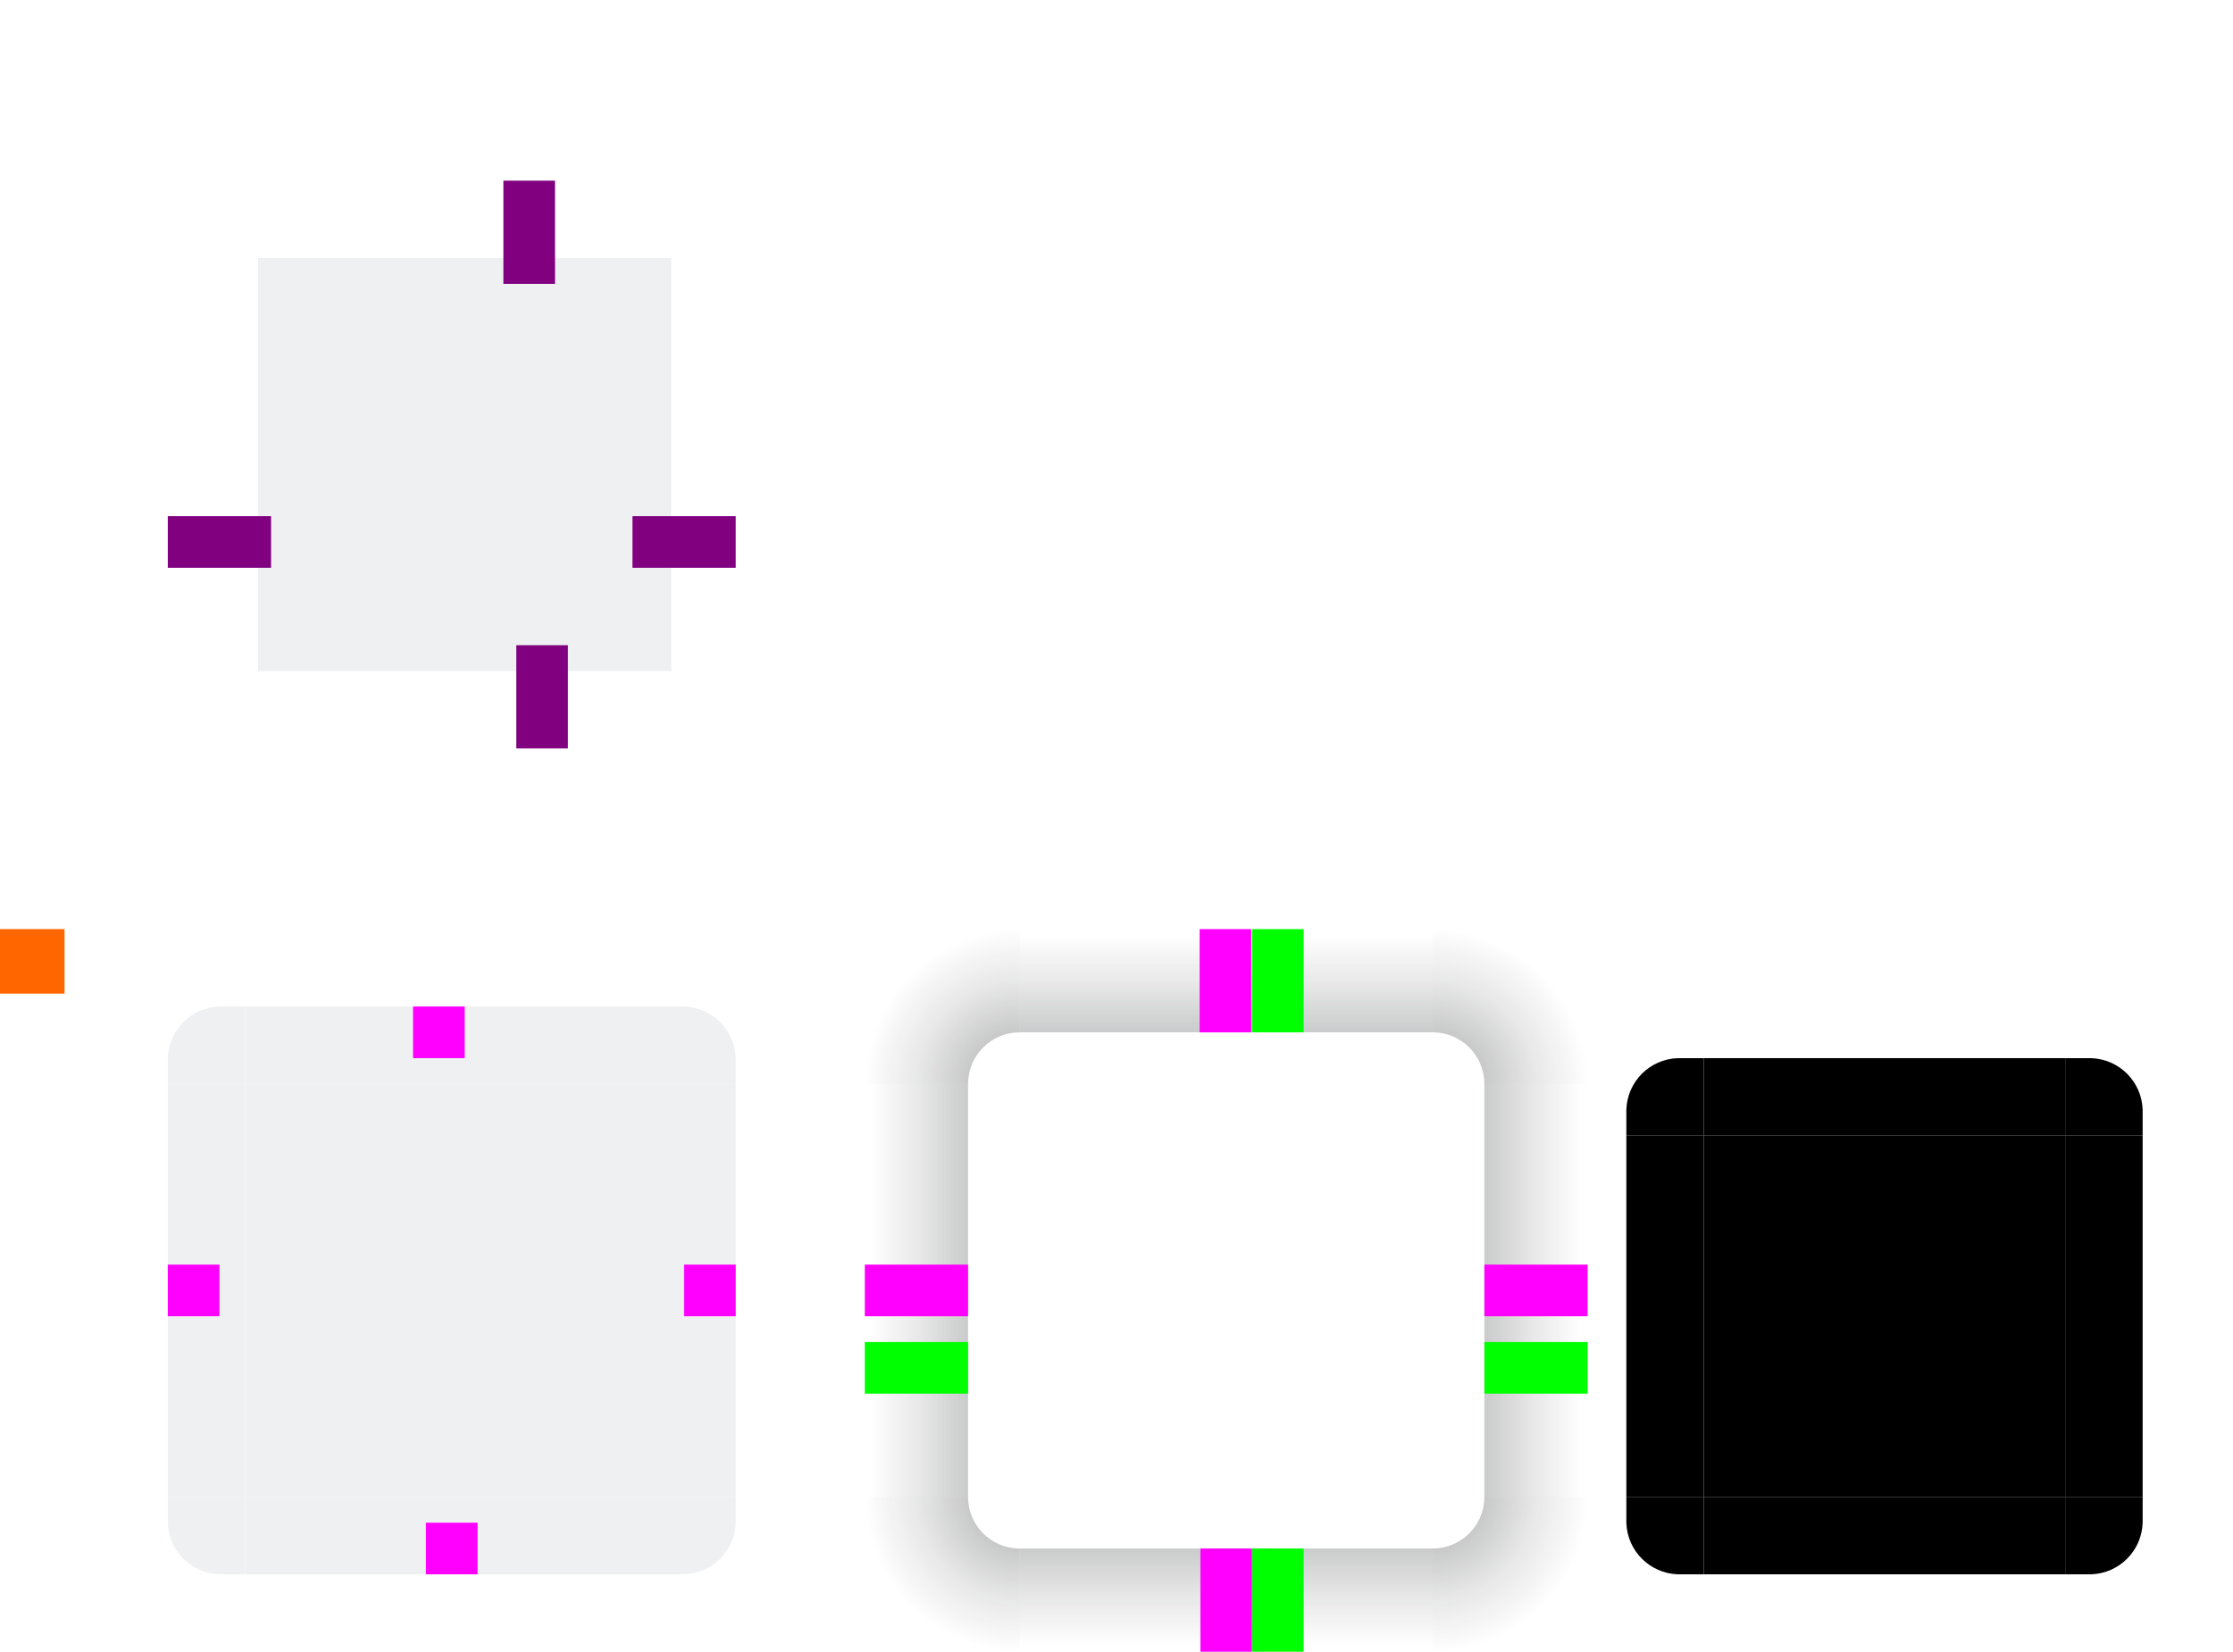
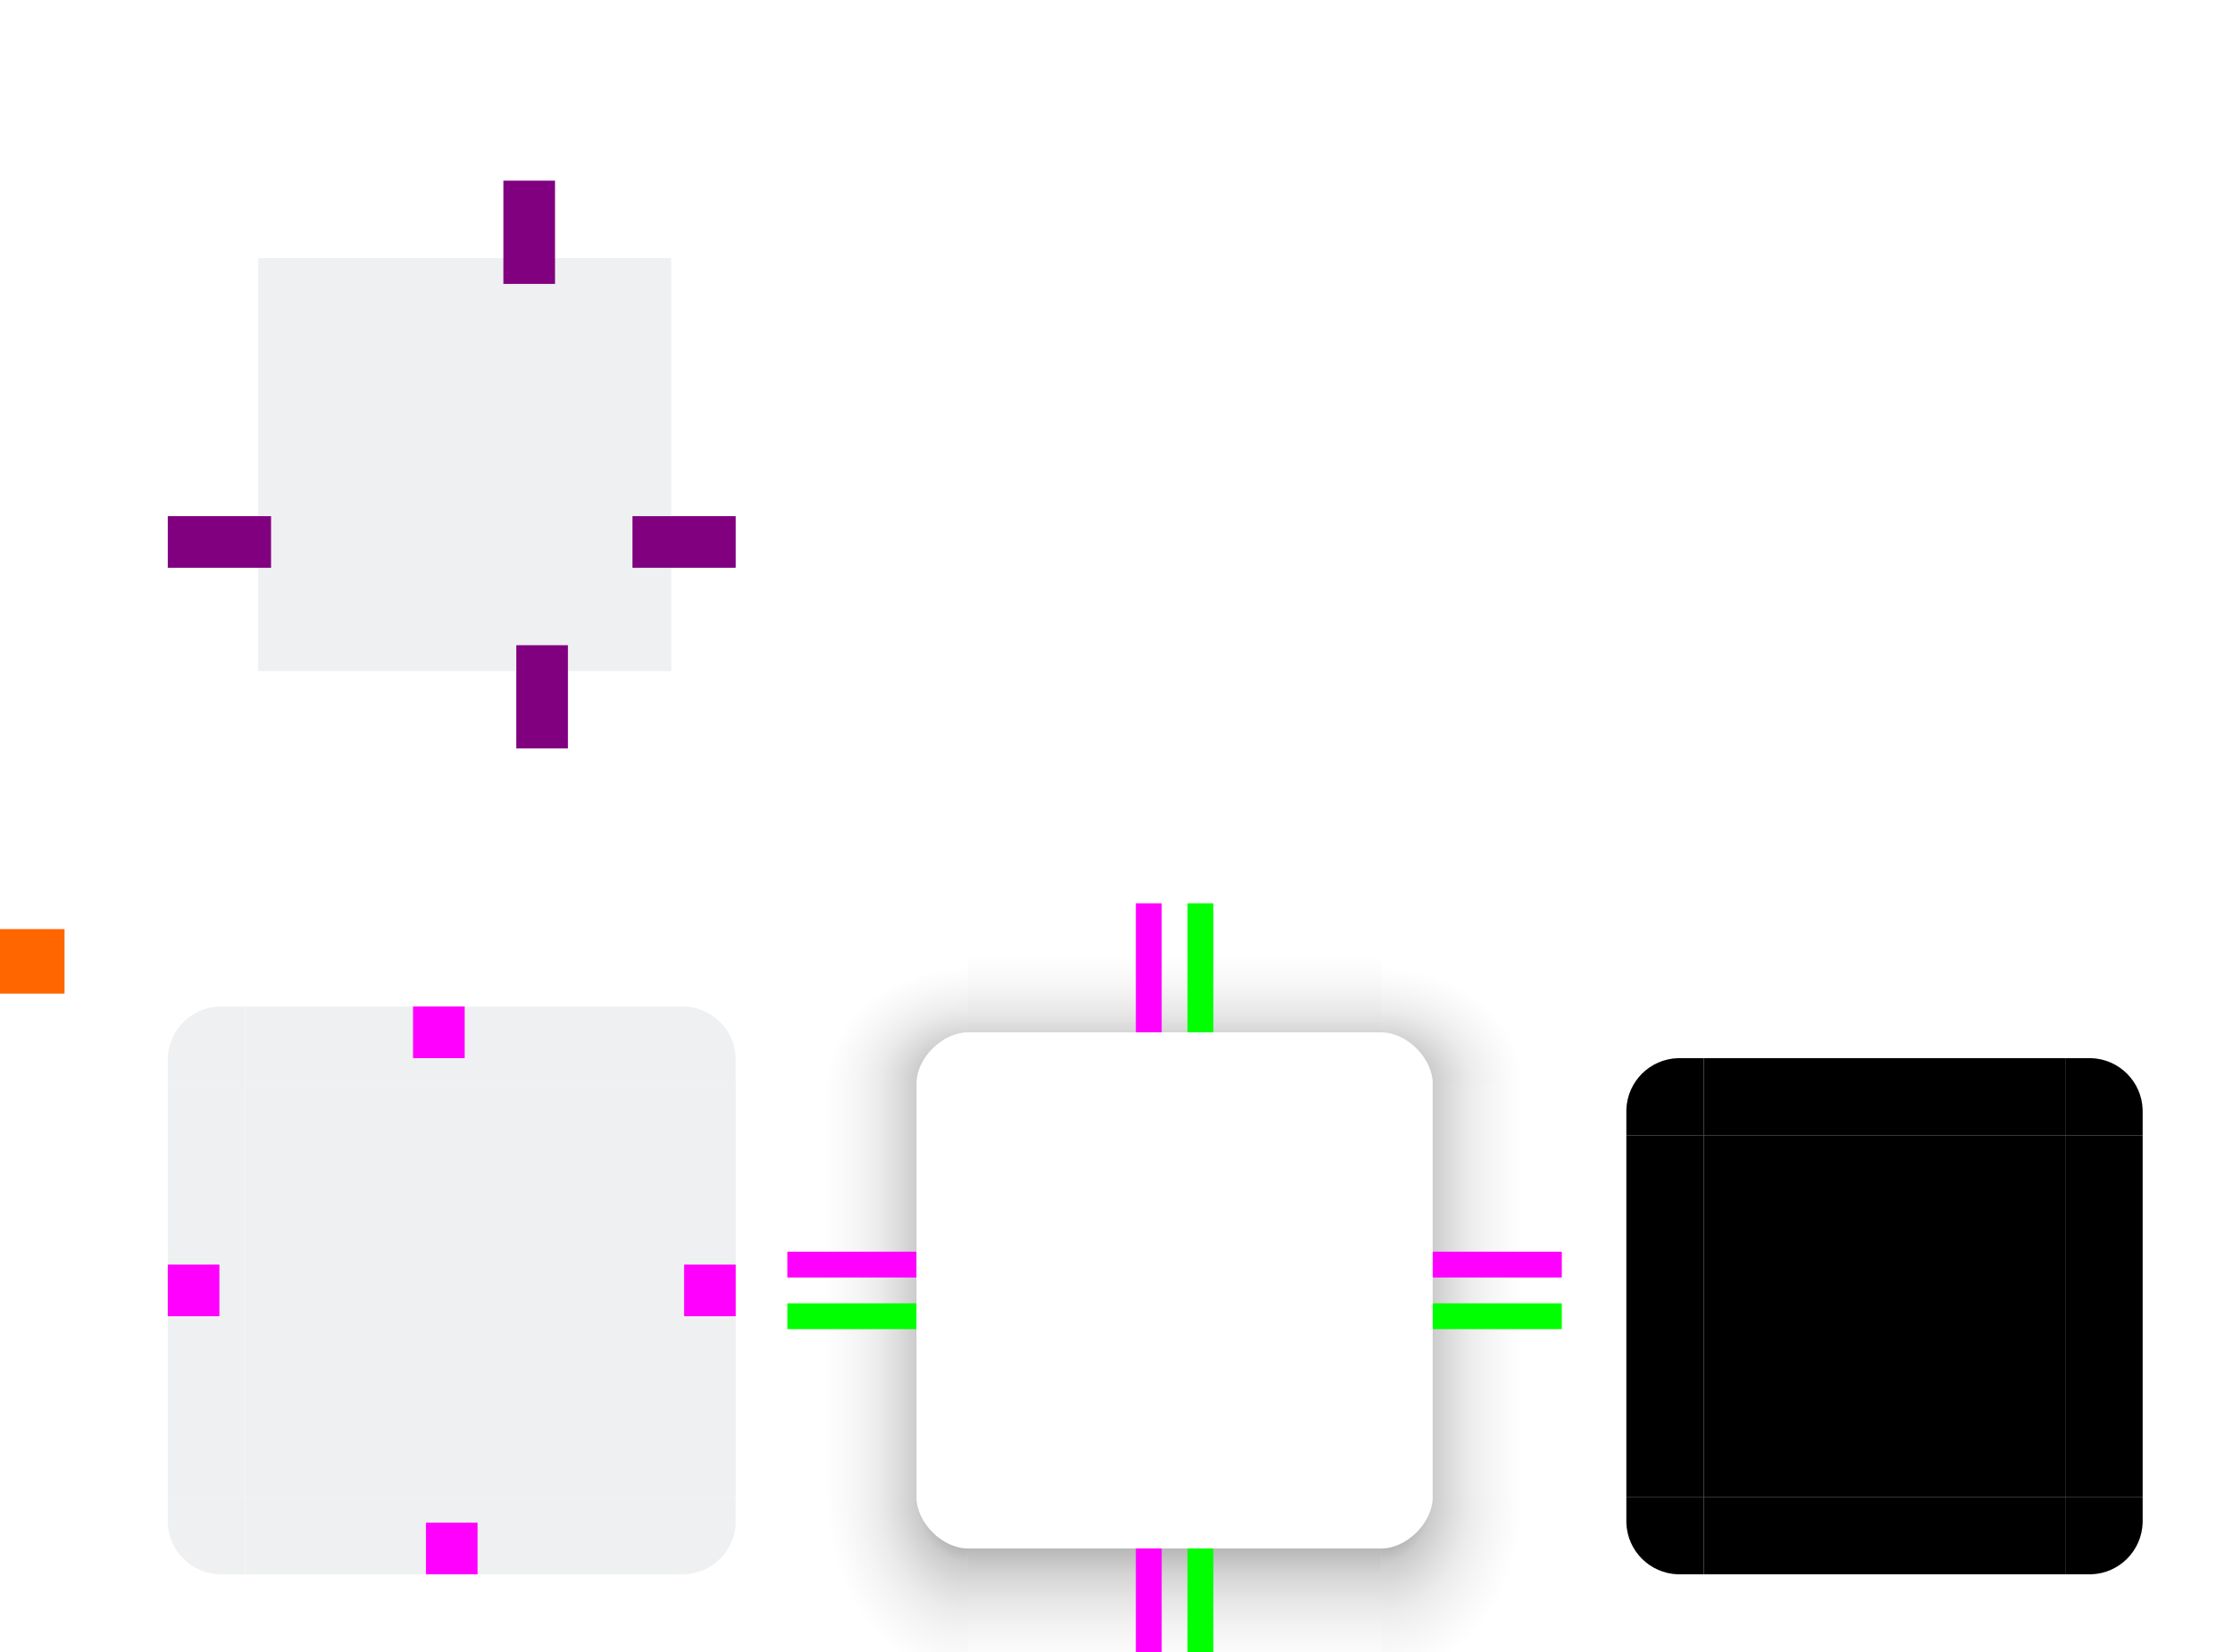
<svg xmlns="http://www.w3.org/2000/svg" xmlns:xlink="http://www.w3.org/1999/xlink" width="173" height="128" viewBox="0 0 173 128" id="svg2" version="1.1">
  <style type="text/css" id="current-color-scheme">
      .ColorScheme-Text {
        color:#31363b;
        stop-color:#31363b;
      }
      .ColorScheme-Background {
        color:#eff0f1;
        stop-color:#eff0f1;
      }
      .ColorScheme-Highlight {
        color:#3daee9;
        stop-color:#3daee9;
      }
      .ColorScheme-ViewText {
        color:#31363b;
        stop-color:#31363b;
      }
      .ColorScheme-ViewBackground {
        color:#fcfcfc;
        stop-color:#fcfcfc;
      }
      .ColorScheme-ViewHover {
        color:#93cee9;
        stop-color:#93cee9;
      }
      .ColorScheme-ViewFocus{
        color:#3daee9;
        stop-color:#3daee9;
      }
      .ColorScheme-ButtonText {
        color:#31363b;
        stop-color:#31363b;
      }
      .ColorScheme-ButtonBackground {
        color:#eff0f1;
        stop-color:#eff0f1;
      }
      .ColorScheme-ButtonHover {
        color:#93cee9;
        stop-color:#93cee9;
      }
      .ColorScheme-ButtonFocus{
        color:#3daee9;
        stop-color:#3daee9;
      }
      </style>
  <defs id="defs4">
    <style type="text/css" id="style22">
      .ColorScheme-Text {
        color:#31363b;
      }
      .ColorScheme-Background {
        color:#eff0f1;
      }
      .ColorScheme-Highlight {
        color:#3daee9;
      }
      .ColorScheme-ViewText {
        color:#31363b;
      }
      .ColorScheme-ViewBackground {
        color:#fcfcfc;
      }
      .ColorScheme-ViewHover {
        color:#93cee9;
      }
      .ColorScheme-ViewFocus{
        color:#3daee9;
      }
      .ColorScheme-ButtonText {
        color:#31363b;
      }
      .ColorScheme-ButtonBackground {
        color:#eff0f1;
      }
      .ColorScheme-ButtonHover {
        color:#93cee9;
      }
      .ColorScheme-ButtonFocus{
        color:#3daee9;
      }
      </style>
    <style id="current-color-scheme-2" type="text/css">
      .ColorScheme-Text {
        color:#7B7C7E;
      }
      .ColorScheme-Background{
        color:#EFF0F1;
      }
      .ColorScheme-Highlight{
        color:#3DAEE6;
      }
      .ColorScheme-ViewText {
        color:#7B7C7E;
      }
      .ColorScheme-ViewBackground{
        color:#FCFCFC;
      }
      .ColorScheme-ViewHover {
        color:#3DAEE6;
      }
      .ColorScheme-ViewFocus{
        color:#1E92FF;
      }
      .ColorScheme-ButtonText {
        color:#7B7C7E;
      }
      .ColorScheme-ButtonBackground{
        color:#EFF0F1;
      }
      .ColorScheme-ButtonHover {
        color:#3DAEE6;
      }
      .ColorScheme-ButtonFocus{
        color:#1E92FF;
      }
</style>
    <linearGradient id="linearGradient3828-0">
      <stop id="stop3830-7" offset="0" style="stop-color:#232629;stop-opacity:0.239" />
      <stop style="stop-color:#1a1c1e;stop-opacity:0.239" offset="0.33" id="stop3836-9" />
      <stop style="stop-color:#111314;stop-opacity:0.098" offset="0.66" id="stop3832-0" />
      <stop id="stop3834-0" offset="1" style="stop-color:#000000;stop-opacity:0;" />
    </linearGradient>
-     <linearGradient xlink:href="#linearGradient3809-3" id="linearGradient1030" gradientUnits="userSpaceOnUse" gradientTransform="translate(-998.3621,-158)" x1="65" y1="233" x2="65" y2="225.513" />
    <linearGradient id="linearGradient3809-3">
      <stop id="stop3811-1" offset="0" style="stop-color:#232629;stop-opacity:0.239;" />
      <stop style="stop-color:#111314;stop-opacity:0.098;" offset="0.5" id="stop3817-3" />
      <stop id="stop3815-2" offset="1" style="stop-color:#000000;stop-opacity:0;" />
    </linearGradient>
-     <radialGradient xlink:href="#linearGradient3828-0" id="radialGradient1024" gradientUnits="userSpaceOnUse" gradientTransform="matrix(0,2,2,0,-397,848.3621)" cx="50" cy="238" fx="50" fy="238" r="6" />
-     <linearGradient xlink:href="#linearGradient3809-3" id="linearGradient1022" gradientUnits="userSpaceOnUse" gradientTransform="translate(29,-1185.362)" x1="65" y1="233" x2="65" y2="225.513" />
-     <radialGradient xlink:href="#linearGradient3828-0" id="radialGradient1032" gradientUnits="userSpaceOnUse" gradientTransform="matrix(0,2,-2,0,587,848.3621)" cx="50" cy="238" fx="50" fy="238" r="6" />
-     <linearGradient xlink:href="#linearGradient3809-3" id="linearGradient1020" gradientUnits="userSpaceOnUse" gradientTransform="translate(-998.3621,-348)" x1="65" y1="233" x2="65" y2="225.513" />
-     <radialGradient xlink:href="#linearGradient3828-0" id="radialGradient1026" gradientUnits="userSpaceOnUse" gradientTransform="matrix(0,-2,-2,0,587,1016.362)" cx="50" cy="238" fx="50" fy="238" r="6" />
-     <linearGradient xlink:href="#linearGradient3809-3" id="linearGradient1018" gradientUnits="userSpaceOnUse" gradientTransform="translate(29.00001,679.3622)" x1="65" y1="233" x2="65" y2="225.513" />
-     <radialGradient xlink:href="#linearGradient3828-0" id="radialGradient1028" gradientUnits="userSpaceOnUse" gradientTransform="matrix(0,-2,2,0,-397,1016.362)" cx="50" cy="238" fx="50" fy="238" r="6" />
+     <linearGradient xlink:href="#linearGradient2457" id="linearGradient2429" gradientUnits="userSpaceOnUse" gradientTransform="matrix(4.31943,0,0,3.455571,787.6488,-766.2861)" x1="27.715" y1="195.13" x2="29.104" y2="195.13" />
+     <linearGradient id="linearGradient2457">
+       <stop style="stop-color:#000000;stop-opacity:0" offset="0" id="stop2445" />
+       <stop style="stop-color:#000000;stop-opacity:0.016" offset="0.2" id="stop2447" />
+       <stop style="stop-color:#000000;stop-opacity:0.035" offset="0.4" id="stop2449" />
+       <stop style="stop-color:#000000;stop-opacity:0.067" offset="0.6" id="stop2451" />
+       <stop style="stop-color:#000000;stop-opacity:0.102" offset="0.8" id="stop2453" />
+       <stop style="stop-color:#000000;stop-opacity:0.161" offset="1" id="stop2455" />
+     </linearGradient>
+     <linearGradient xlink:href="#linearGradient2597" id="linearGradient2477" gradientUnits="userSpaceOnUse" gradientTransform="matrix(7.559086,0,0,3.455568,-1173.363,-582.2857)" x1="27.781" y1="194.998" x2="29.104" y2="194.998" />
+     <linearGradient id="linearGradient2597">
+       <stop style="stop-color:#000000;stop-opacity:0" offset="0" id="stop2585" />
+       <stop style="stop-color:#000000;stop-opacity:0.016" offset="0.2" id="stop2587" />
+       <stop style="stop-color:#000000;stop-opacity:0.047" offset="0.4" id="stop2589" />
+       <stop style="stop-color:#000000;stop-opacity:0.098" offset="0.6" id="stop2591" />
+       <stop style="stop-color:#000000;stop-opacity:0.165" offset="0.8" id="stop2593" />
+       <stop style="stop-color:#000000;stop-opacity:0.282" offset="1" id="stop2595" />
+     </linearGradient>
+     <linearGradient xlink:href="#linearGradient2407" id="linearGradient2425" gradientUnits="userSpaceOnUse" gradientTransform="matrix(5.399308,0,0,3.455566,-269.1425,-1607.648)" x1="27.808" y1="195.13" x2="29.104" y2="195.13" />
+     <linearGradient id="linearGradient2407">
+       <stop style="stop-color:#000000;stop-opacity:0" offset="0" id="stop2403" />
+       <stop style="stop-color:#000000;stop-opacity:0.02" offset="0.2" id="stop2417" />
+       <stop style="stop-color:#000000;stop-opacity:0.043" offset="0.4" id="stop2415" />
+       <stop style="stop-color:#000000;stop-opacity:0.078" offset="0.6" id="stop2413" />
+       <stop style="stop-color:#000000;stop-opacity:0.133" offset="0.8" id="stop2411" />
+       <stop style="stop-color:#000000;stop-opacity:0.2" offset="1" id="stop2405" />
+     </linearGradient>
+     <linearGradient xlink:href="#linearGradient2407" id="linearGradient2409" x1="27.781" y1="194.998" x2="29.104" y2="194.998" gradientUnits="userSpaceOnUse" gradientTransform="matrix(5.399332,0,0,3.455558,-85.14303,259.0784)" />
+     <radialGradient xlink:href="#linearGradient2559" id="radialGradient2563" gradientUnits="userSpaceOnUse" gradientTransform="matrix(1.415953e-7,10.58267,-8.314997,4.9244435e-6,1702.127,626.4281)" cx="30.515" cy="191.717" fx="30.515" fy="191.717" r="1.323" />
+     <linearGradient id="linearGradient2559">
+       <stop style="stop-color:#000000;stop-opacity:0.604" offset="0" id="stop2545" />
+       <stop style="stop-color:#000000;stop-opacity:0.2" offset="0.365" id="stop2547" />
+       <stop style="stop-color:#000000;stop-opacity:0.133" offset="0.496" id="stop2549" />
+       <stop style="stop-color:#000000;stop-opacity:0.078" offset="0.626" id="stop2551" />
+       <stop style="stop-color:#000000;stop-opacity:0.043" offset="0.76" id="stop2553" />
+       <stop style="stop-color:#000000;stop-opacity:0.02" offset="0.88" id="stop2555" />
+       <stop style="stop-color:#000000;stop-opacity:0;" offset="1" id="stop2557" />
+     </linearGradient>
+     <radialGradient xlink:href="#linearGradient2559" id="radialGradient1237" gradientUnits="userSpaceOnUse" gradientTransform="matrix(-1.415953e-7,10.58267,8.314997,4.9244435e-6,-1518.127,626.4282)" cx="30.515" cy="191.717" fx="30.515" fy="191.717" r="1.323" />
+     <radialGradient xlink:href="#linearGradient2559" id="radialGradient1241" gradientUnits="userSpaceOnUse" gradientTransform="matrix(-3.0136119e-5,-6.803094,8.314997,-3.9925258e-5,-1518.126,1124.968)" cx="30.515" cy="191.717" fx="30.515" fy="191.717" r="1.323" />
+     <radialGradient xlink:href="#linearGradient2559" id="radialGradient1301" gradientUnits="userSpaceOnUse" gradientTransform="matrix(3.0136119e-5,-6.803094,-8.314997,-3.9925258e-5,1702.126,1124.968)" cx="30.515" cy="191.717" fx="30.515" fy="191.717" r="1.323" />
  </defs>
  <g id="layer1" transform="translate(0,-832.3622)">
    <rect style="opacity:1;fill:currentColor;fill-opacity:1;stroke:none" id="thick-center" width="32" height="32" x="20" y="852.362" class="ColorScheme-Background" />
-     <rect style="fill:url(#linearGradient1020);fill-opacity:1;stroke:none;stroke-width:2.219" id="shadow-right" width="32" height="8" x="-948.362" y="-123" transform="matrix(0,-1,-1,0,0,0)" />
-     <rect y="-960.362" x="79" height="8" width="32" id="shadow-bottom" style="fill:url(#linearGradient1022);fill-opacity:1;stroke:none;stroke-width:1.05" transform="scale(1,-1)" />
-     <path style="fill:url(#radialGradient1024);fill-opacity:1;stroke:none" d="m 67,960.362 v -12 H 75 c 0,2.209 1.791,4 4,4 v 8 z" id="shadow-bottomleft" />
-     <path id="shadow-bottomright" d="m 123,960.362 v -12 h -8 c 0,2.209 -1.791,4 -4,4 v 8 z" style="fill:url(#radialGradient1032);fill-opacity:1;stroke:none" />
-     <rect y="67" x="-948.362" height="8" width="32" id="shadow-left" style="fill:url(#linearGradient1030);fill-opacity:1;stroke:none;stroke-width:2.219" transform="rotate(-90)" />
-     <rect style="fill:url(#linearGradient1018);fill-opacity:1;stroke:none;stroke-width:1.05" id="shadow-top" width="32" height="8" x="79" y="904.362" />
    <rect style="opacity:1;fill:#ff6600;fill-opacity:1;stroke:none" id="hint-tile-center" width="5" height="5" x="0" y="904.362" />
    <g id="top">
      <rect y="-51" x="-916.362" height="32" width="6" id="rect4152" style="opacity:1;fill:currentColor;fill-opacity:1;stroke:none" transform="matrix(0,-1,-1,0,0,0)" class="ColorScheme-Background" />
    </g>
    <g id="bottom">
      <rect transform="rotate(90)" style="opacity:1;fill:currentColor;fill-opacity:1;stroke:none" id="rect4148" width="6" height="32" x="948.362" y="-51" class="ColorScheme-Background" />
    </g>
    <g id="left">
      <rect transform="scale(-1,1)" style="opacity:1;fill:currentColor;fill-opacity:1;stroke:none" id="rect4144" width="6" height="32" x="-19" y="916.362" class="ColorScheme-Background" />
    </g>
    <g id="right">
      <rect y="916.362" x="51" height="32" width="6" id="rect4140" style="opacity:1;fill:currentColor;fill-opacity:1;stroke:none" class="ColorScheme-Background" />
    </g>
    <g id="center">
      <rect y="916.362" x="19" height="32" width="32" id="rect4401" style="opacity:1;fill:none;fill-opacity:1;stroke:none" />
      <rect style="opacity:1;fill:currentColor;fill-opacity:1;stroke:none" id="rect4138" width="32" height="32" x="19" y="916.362" class="ColorScheme-Background" />
    </g>
    <rect style="fill:#ff00ff;fill-opacity:1;stroke:none;stroke-width:0.816" id="hint-top-margin" width="4" height="4" x="32" y="910.362" />
    <rect y="950.362" x="33" height="4" width="4" id="hint-bottom-margin" style="fill:#ff00ff;fill-opacity:1;stroke:none;stroke-width:0.816" />
    <rect y="-57" x="930.362" height="4" width="4" id="hint-right-margin" style="fill:#ff00ff;fill-opacity:1;stroke:none;stroke-width:0.816" transform="rotate(90)" />
    <rect style="fill:#ff00ff;fill-opacity:1;stroke:none;stroke-width:0.816" id="hint-left-margin" width="4" height="4" x="930.362" y="-17" transform="rotate(90)" />
    <rect style="fill:#00ff00;fill-opacity:1;stroke:none" id="hint-top-inset" width="4" height="1e-06" x="33" y="904.362" />
    <rect y="954.362" x="33" height="1e-06" width="4" id="hint-bottom-inset" style="fill:#00ff00;fill-opacity:1;stroke:none" />
-     <rect y="-63" x="930.362" height="1e-06" width="4" id="hint-right-inset" style="fill:#00ff00;fill-opacity:1;stroke:none" transform="rotate(90)" />
    <rect style="fill:#00ff00;fill-opacity:1;stroke:none" id="hint-left-inset" width="4" height="1e-06" x="930.362" y="-13" transform="rotate(90)" />
-     <text id="text4270" y="134.595" x="195.142" style="font-style:normal;font-variant:normal;font-weight:bold;font-stretch:normal;font-size:14px;line-height:125%;font-family:'Gill Sans';text-align:justify;writing-mode:lr-tb;text-anchor:start;fill:#000000;fill-opacity:1;stroke:none" xml:space="preserve">
-       <tspan y="147.333" x="195.142" id="tspan4272" />
-     </text>
+     <text id="text4270" y="134.595" x="195.142" style="font-style:normal;font-variant:normal;font-weight:bold;font-stretch:normal;font-size:14px;line-height:125%;font-family:'Gill Sans';text-align:justify;writing-mode:lr-tb;text-anchor:start;fill:#000000;fill-opacity:1;stroke:none" xml:space="preserve" />
    <g style="opacity:0.979" transform="matrix(-0.75,0,0,0.75,130.3076,670.8414)" id="g3041" />
-     <g id="shadow-center" transform="translate(59.93931,-2.080249e-5)">
-       <rect style="opacity:1;fill:none;fill-opacity:1;stroke:none" id="rect4908" width="32" height="32" x="19" y="916.362" />
-       <rect y="916.362" x="19" height="32" width="32" id="rect4910" style="opacity:1;fill:none;fill-opacity:1;stroke:none" />
-     </g>
-     <rect y="904.362" x="92.939" height="8" width="4" id="shadow-hint-top-margin" style="fill:#ff00ff;fill-opacity:1;stroke:none;stroke-width:1.155" />
-     <rect style="fill:#ff00ff;fill-opacity:1;stroke:none;stroke-width:1.155" id="shadow-hint-bottom-margin" width="4" height="8" x="93" y="952.362" />
-     <rect transform="rotate(90)" style="fill:#ff00ff;fill-opacity:1;stroke:none;stroke-width:1.155" id="shadow-hint-right-margin" width="4" height="8" x="930.362" y="-123" />
-     <rect transform="rotate(90)" y="-75" x="930.362" height="8" width="4" id="shadow-hint-left-margin" style="fill:#ff00ff;fill-opacity:1;stroke:none;stroke-width:1.155" />
-     <rect y="904.362" x="97" height="8" width="4" id="shadow-hint-top-inset" style="fill:#00ff00;fill-opacity:1;stroke:none;stroke-width:1.155" />
-     <rect style="fill:#00ff00;fill-opacity:1;stroke:none;stroke-width:1.155" id="shadow-hint-bottom-inset" width="4" height="8" x="97" y="952.362" />
-     <rect transform="rotate(90)" style="fill:#00ff00;fill-opacity:1;stroke:none;stroke-width:1.155" id="shadow-hint-right-inset" width="4" height="8" x="936.362" y="-123" />
-     <rect transform="rotate(90)" y="-75" x="936.362" height="8" width="4" id="shadow-hint-left-inset" style="fill:#00ff00;fill-opacity:1;stroke:none;stroke-width:1.155" />
    <rect y="914.362" x="132" height="6" width="28" style="opacity:1;fill:#000000;fill-opacity:1;stroke:none;stroke-width:0.928;stroke-linecap:round;stroke-linejoin:round;stroke-miterlimit:4;stroke-dasharray:none;stroke-dashoffset:0;stroke-opacity:1;paint-order:normal" id="mask-top" />
    <rect y="920.362" x="132" height="28" width="28" style="opacity:1;fill:#000000;fill-opacity:1;stroke:none;stroke-width:2.005;stroke-linecap:round;stroke-linejoin:round;stroke-miterlimit:4;stroke-dasharray:none;stroke-dashoffset:0;stroke-opacity:1;paint-order:normal" id="mask-center" />
    <rect transform="scale(1,-1)" y="-954.362" x="132" height="6" width="28" style="opacity:1;fill:#000000;fill-opacity:1;stroke:none;stroke-width:0.928;stroke-linecap:round;stroke-linejoin:round;stroke-miterlimit:4;stroke-dasharray:none;stroke-dashoffset:0;stroke-opacity:1;paint-order:normal" id="mask-bottom" />
    <rect transform="rotate(90)" y="-132" x="920.362" height="6" width="28" style="opacity:1;fill:#000000;fill-opacity:1;stroke:none;stroke-width:0.928;stroke-linecap:round;stroke-linejoin:round;stroke-miterlimit:4;stroke-dasharray:none;stroke-dashoffset:0;stroke-opacity:1;paint-order:normal" id="mask-left" />
    <rect transform="rotate(90)" y="-166" x="920.362" height="6" width="28" style="opacity:1;fill:#000000;fill-opacity:1;stroke:none;stroke-width:0.928;stroke-linecap:round;stroke-linejoin:round;stroke-miterlimit:4;stroke-dasharray:none;stroke-dashoffset:0;stroke-opacity:1;paint-order:normal" id="mask-right" />
    <path class="ColorScheme-Background" style="opacity:1;fill:currentColor;stroke-width:2" d="m 17,910.362 c -2.183,0.067 -3.933,1.817 -4,4 v 2 h 6 v -6 z" id="topleft" />
    <path id="topright" d="m 57,914.362 c -0.067,-2.183 -1.817,-3.933 -4,-4 h -2 v 6 h 6 z" style="opacity:1;fill:currentColor;stroke-width:2" class="ColorScheme-Background" />
    <path class="ColorScheme-Background" style="opacity:1;fill:currentColor;stroke-width:2" d="m 53,954.362 c 2.183,-0.067 3.933,-1.817 4,-4 v -2 h -6 v 6 z" id="bottomright" />
    <path id="bottomleft" d="m 13,950.362 c 0.067,2.183 1.817,3.933 4,4 h 2 v -6 h -6 z" style="opacity:1;fill:currentColor;stroke-width:2" class="ColorScheme-Background" />
-     <path style="fill:url(#radialGradient1026);fill-opacity:1;stroke:none;stroke-width:2" d="m 123,904.362 v 12 h -8 c 0,-2.209 -1.791,-4 -4,-4 v -8 z" id="shadow-topright" />
-     <path id="shadow-topleft" d="m 67,904.362 v 12 h 8 c 0,-2.209 1.791,-4 4,-4 v -8 z" style="fill:url(#radialGradient1028);fill-opacity:1;stroke:none;stroke-width:2" />
    <path style="opacity:1;fill:#000000;fill-opacity:1;stroke-width:2" d="m 126,950.362 c 0.067,2.183 1.817,3.933 4,4 h 2 v -6 h -6 z" id="mask-bottomleft" />
    <path id="mask-bottomright" d="m 162,954.362 c 2.183,-0.067 3.933,-1.817 4,-4 v -2 h -6 v 6 z" style="opacity:1;fill:#000000;fill-opacity:1;stroke-width:2" />
    <path style="opacity:1;fill:#000000;fill-opacity:1;stroke-width:2" d="m 166,918.362 c -0.067,-2.183 -1.817,-3.933 -4,-4 h -2 v 6 h 6 z" id="mask-topright" />
    <path id="mask-topleft" d="m 130,914.362 c -2.183,0.067 -3.933,1.817 -4,4 v 2 h 6 v -6 z" style="opacity:1;fill:#000000;fill-opacity:1;stroke-width:2" />
    <rect transform="rotate(90)" style="fill:#800080;fill-opacity:1;stroke:none;stroke-width:1.155" id="thick-hint-right-margin" width="4" height="8" x="872.362" y="-57" />
    <rect transform="rotate(90)" y="-21" x="872.362" height="8" width="4" id="thick-hint-left-margin" style="fill:#800080;fill-opacity:1;stroke:none;stroke-width:1.155" />
    <rect y="846.362" x="39" height="8" width="4" id="thick-hint-top-margin" style="fill:#800080;fill-opacity:1;stroke:none;stroke-width:1.155" />
    <rect style="fill:#800080;fill-opacity:1;stroke:none;stroke-width:1.155" id="thick-hint-bottom-margin" width="4" height="8" x="40" y="882.362" />
+     <g id="g2554" transform="translate(-1,-0.9999786)">
+       <g id="shadow-center" transform="translate(56.93931,1)">
+         <rect style="opacity:1;fill:none;fill-opacity:1;stroke:none" id="rect4908" width="32" height="32" x="19" y="916.362" />
+         <rect y="916.362" x="19" height="32" width="32" id="rect4910" style="opacity:1;fill:none;fill-opacity:1;stroke:none" />
+       </g>
+       <rect style="fill:url(#linearGradient2429);fill-opacity:1;stroke-width:1.024;stroke-linecap:round;stroke-linejoin:bevel" id="shadow-top" width="10" height="32" x="903.362" y="-108" ry="0" transform="rotate(90)" />
+       <rect y="903.362" x="89" height="10" width="2" id="shadow-hint-top-margin" style="fill:#ff00ff;fill-opacity:1;stroke:none;stroke-width:0.823" />
+       <rect style="fill:url(#linearGradient2477);fill-opacity:1;stroke-width:1.354;stroke-linecap:round;stroke-linejoin:bevel" id="shadow-bottom" width="10" height="32" x="-963.362" y="76" ry="0" transform="rotate(-90)" />
+       <rect style="fill:#ff00ff;fill-opacity:1;stroke:none;stroke-width:0.816" id="shadow-hint-bottom-margin" width="2" height="10" x="89" y="953.362" />
+       <rect style="fill:url(#linearGradient2425);fill-opacity:1;stroke-width:1.145;stroke-linecap:round;stroke-linejoin:bevel" id="shadow-right" width="10" height="32" x="-122" y="-949.362" ry="0" transform="scale(-1)" />
+       <rect transform="rotate(90)" style="fill:#ff00ff;fill-opacity:1;stroke:none;stroke-width:0.816" id="shadow-hint-right-margin" width="2" height="10" x="930.362" y="-122" />
+       <rect style="fill:url(#linearGradient2409);fill-opacity:1;stroke-width:1.145;stroke-linecap:round;stroke-linejoin:bevel" id="shadow-left" width="10" height="32" x="62" y="917.362" ry="0" />
+       <rect transform="rotate(90)" y="-72" x="930.362" height="10" width="2" id="shadow-hint-left-margin" style="fill:#ff00ff;fill-opacity:1;stroke:none;stroke-width:0.816" />
+       <rect y="903.362" x="93" height="10" width="2" id="shadow-hint-top-inset" style="fill:#00ff00;fill-opacity:1;stroke:none;stroke-width:0.816" />
+       <rect style="fill:#00ff00;fill-opacity:1;stroke:none;stroke-width:0.816" id="shadow-hint-bottom-inset" width="2" height="10" x="93" y="953.362" />
+       <rect transform="rotate(90)" style="fill:#00ff00;fill-opacity:1;stroke:none;stroke-width:0.817" id="shadow-hint-right-inset" width="2" height="10" x="934.362" y="-122" />
+       <rect transform="rotate(90)" y="-72" x="934.362" height="10" width="2" id="shadow-hint-left-inset" style="fill:#00ff00;fill-opacity:1;stroke:none;stroke-width:0.817" />
+       <path style="fill:url(#radialGradient2563);fill-opacity:1;stroke:none;stroke-width:1.25px;stroke-linecap:butt;stroke-linejoin:miter;stroke-opacity:1" d="m 112,949.362 c 0,2 -2,4 -4,4 v 10 c 6.89,0 14,-7.147 14,-14 z" id="shadow-bottomright" />
+       <path style="fill:url(#radialGradient1237);fill-opacity:1;stroke:none;stroke-width:1.25px;stroke-linecap:butt;stroke-linejoin:miter;stroke-opacity:1" d="m 72,949.362 c 0,2 2,4 4,4 v 10 c -6.89,0 -14,-7.147 -14,-14 z" id="shadow-bottomleft" />
+       <path style="fill:url(#radialGradient1241);fill-opacity:1;stroke:none;stroke-width:1.25px;stroke-linecap:butt;stroke-linejoin:miter;stroke-opacity:1" d="m 72,917.362 c 0,-2 2,-4 4,-4 v -10 c -6.89,0 -14,7.147 -14,14 z" id="shadow-topleft" />
+       <path style="fill:url(#radialGradient1301);fill-opacity:1;stroke:none;stroke-width:1.25px;stroke-linecap:butt;stroke-linejoin:miter;stroke-opacity:1" d="m 112,917.362 c 0,-2 -2,-4 -4,-4 V 903.362 c 6.89,0 14,7.147 14,14 z" id="shadow-topright" />
+       <rect y="-63" x="930.362" height="1e-06" width="4" id="hint-right-inset" style="fill:#00ff00;fill-opacity:1;stroke:none" transform="rotate(90)" />
+       <rect y="-60" x="931.362" height="1e-06" width="4" id="hint-right-inset-3" style="fill:#00ff00;fill-opacity:1;stroke:none" transform="rotate(90)" />
+     </g>
  </g>
</svg>
